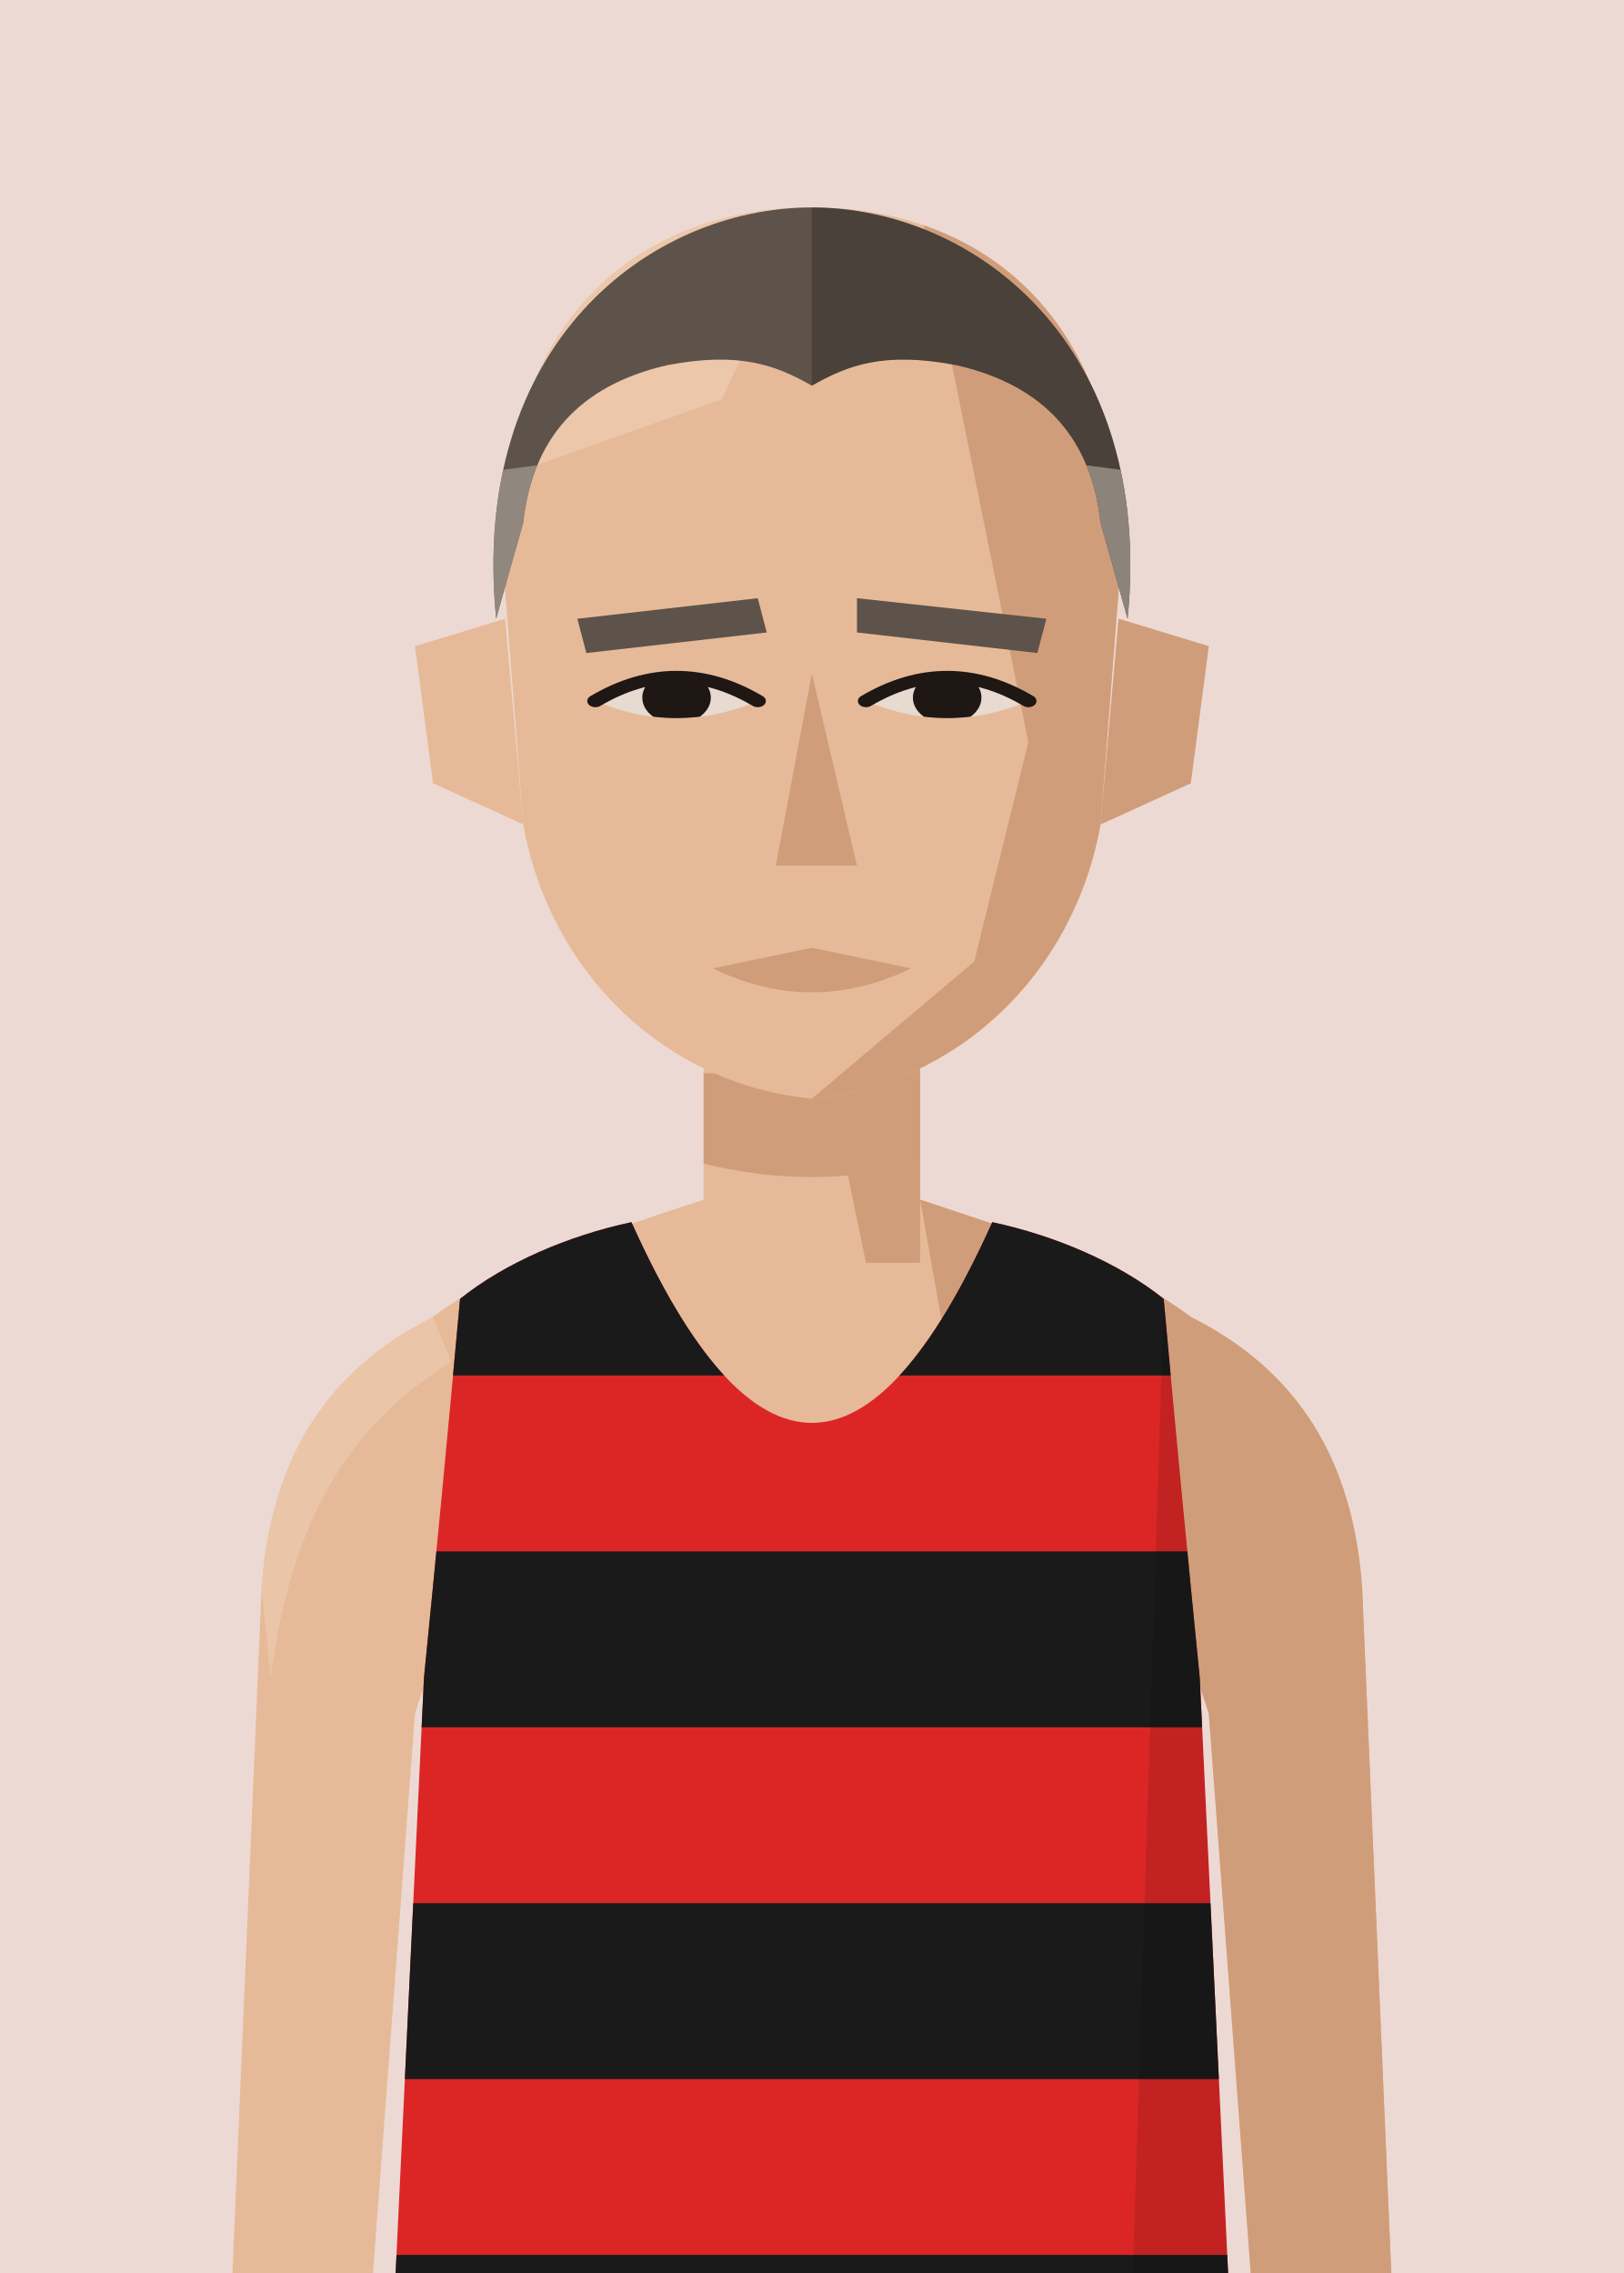
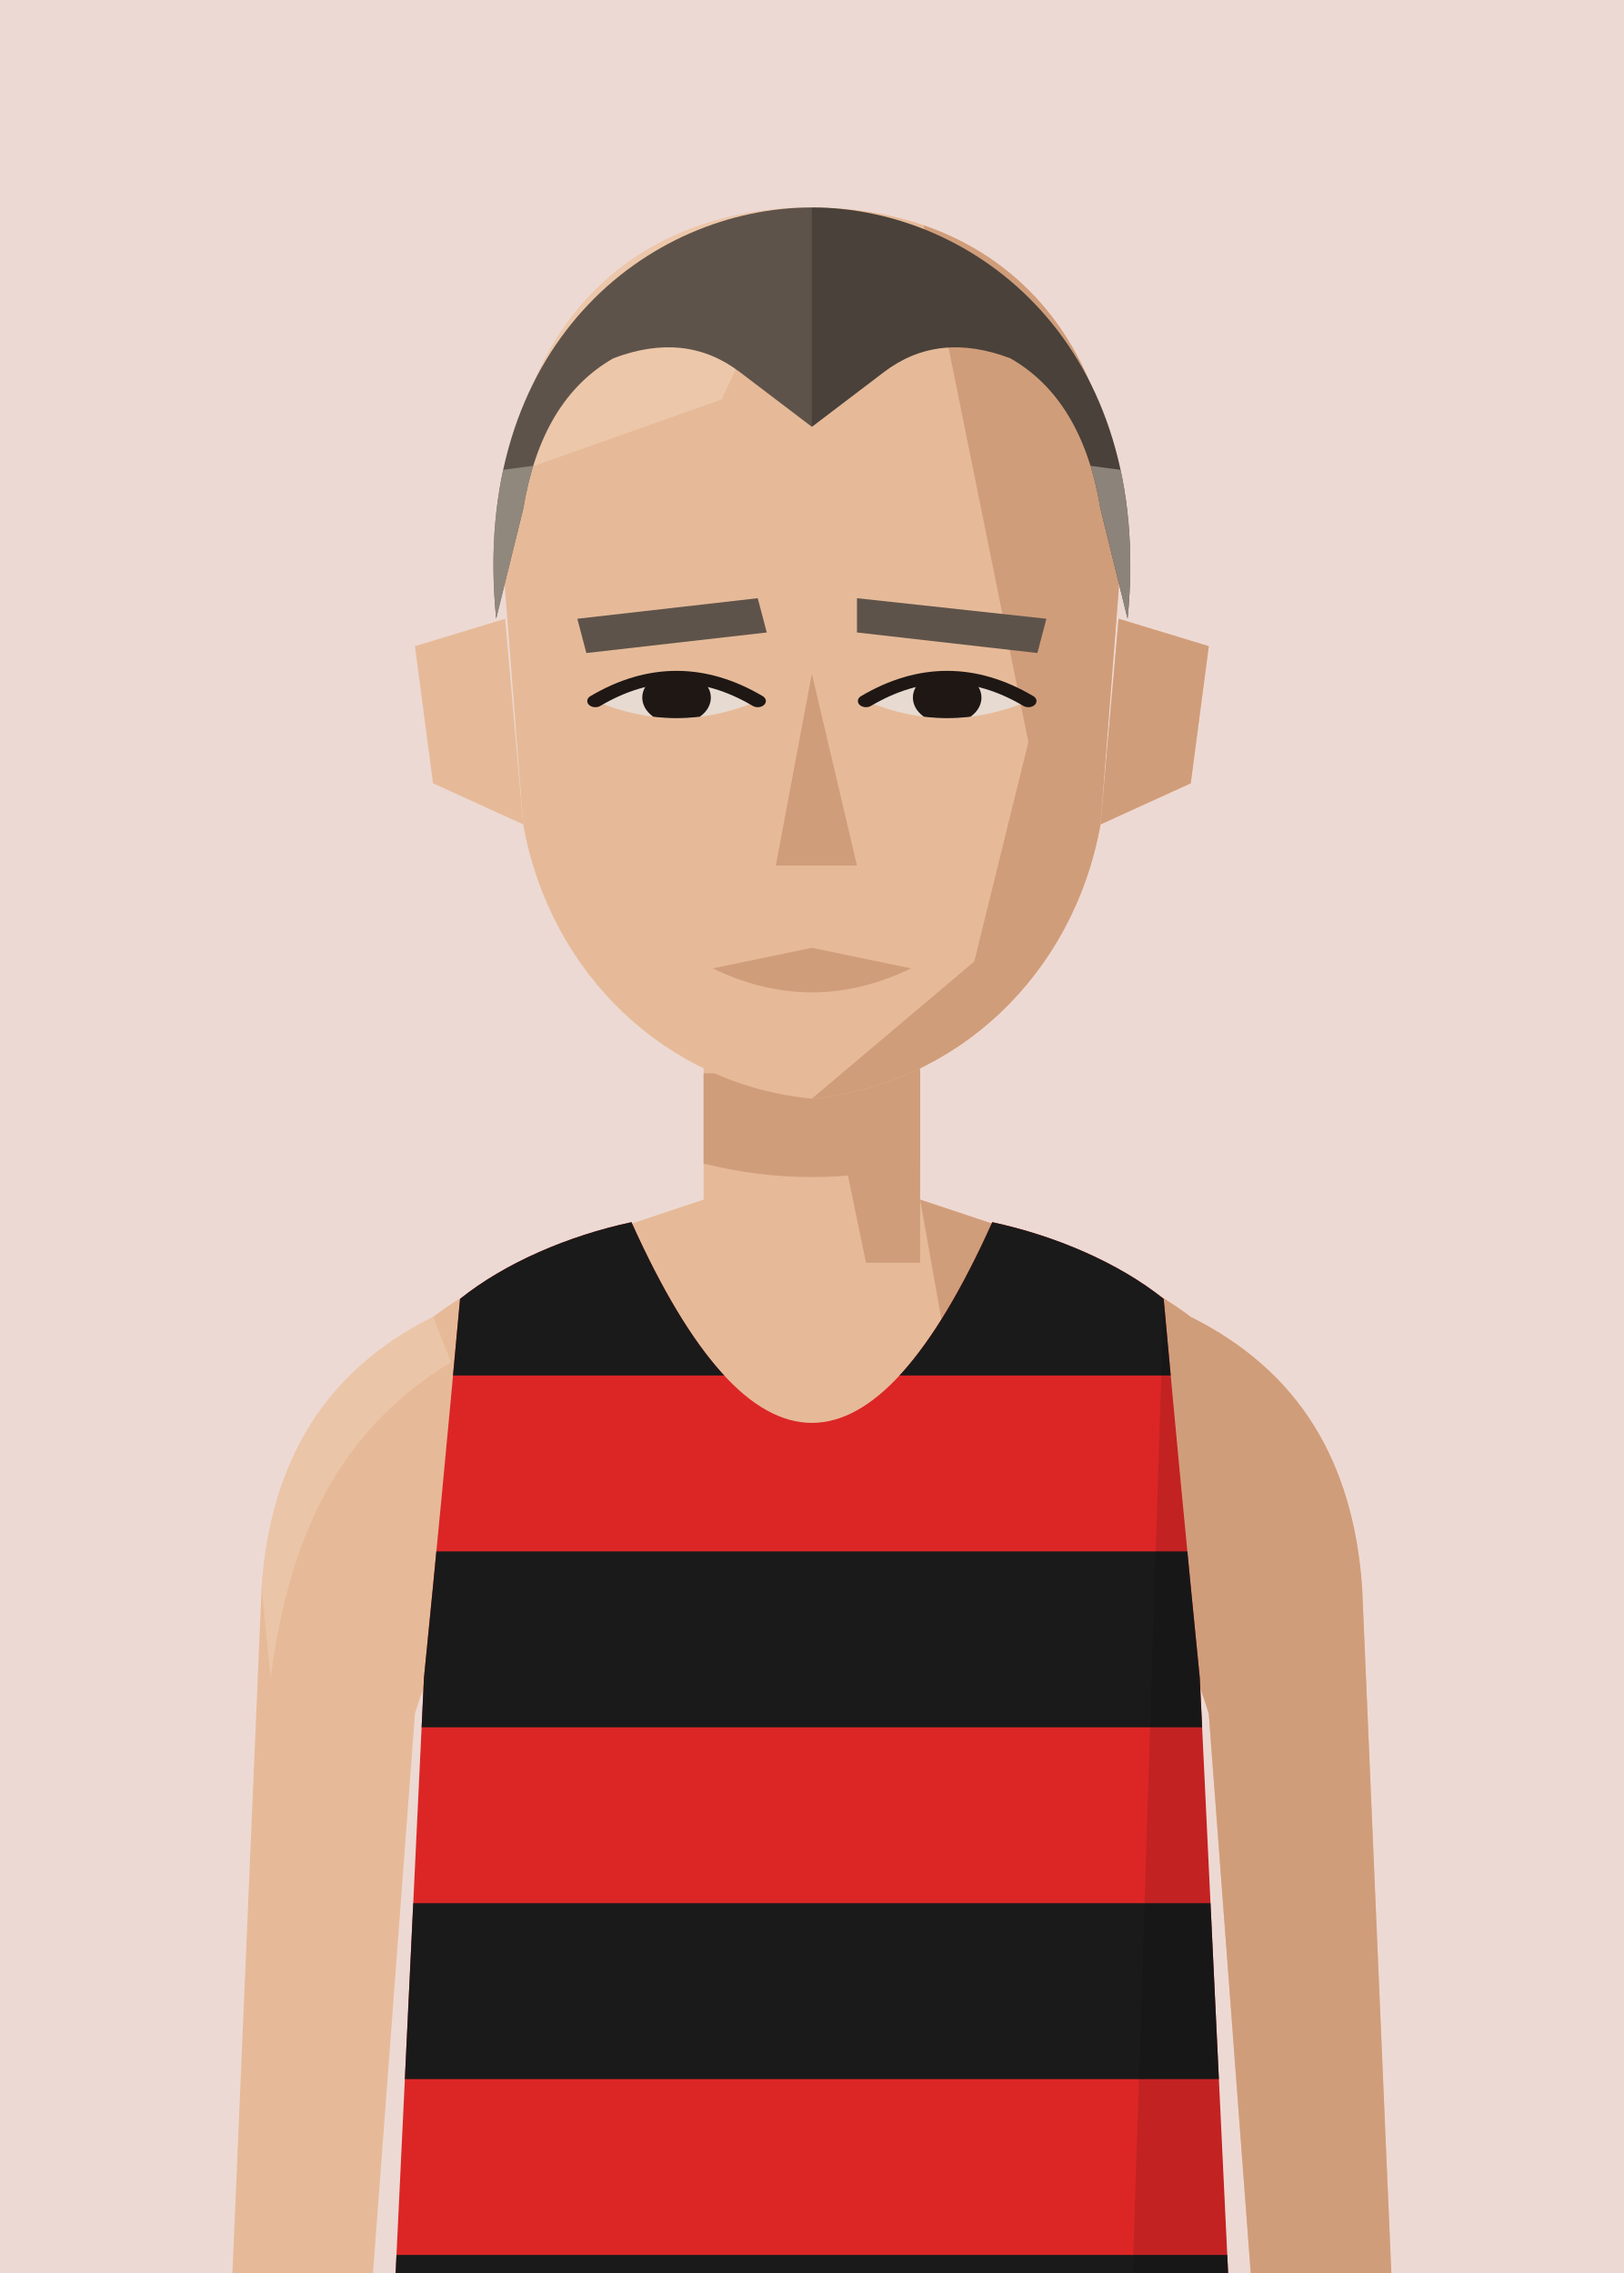
<svg xmlns="http://www.w3.org/2000/svg" viewBox="10 20 180 252">
  <defs>
    <clipPath id="vf">
      <path d="M53,330 L57,246 Q59,226 61,204 C66,200 73,197 80,195.5 Q100,240 120,195.5 C127,197 134,200 139,204 Q141,226 143,246 L147,330 Z" />
    </clipPath>
    <clipPath id="hf">
      <path d="M66,96 C64,58 80,40 100,40 C120,40 136,58 134,96 L132,130 C129,152 116,168 100,170 C84,168 71,152 68,130 Z" />
    </clipPath>
    <clipPath id="rf">
      <rect x="100" y="0" width="100" height="300" />
    </clipPath>
    <clipPath id="ef">
      <path d="M76,112 Q85,105 94,112 Q85,117 76,112 Z" />
      <path d="M106,112 Q115,105 124,112 Q115,117 106,112 Z" />
    </clipPath>
    <clipPath id="cf">
      <rect x="0" y="92" width="200" height="300" />
    </clipPath>
  </defs>
  <rect width="200" height="280" fill="#EDD9D3" />
  <g transform="translate(0,-40)">
    <rect x="88" y="171" width="24" height="37" fill="#E6BA98" />
    <path d="M88,193 C76,197 66,200 58,206 C46,212 40,222 39,236 L35,330 L50,330 L56,250 Q59,240 64,238 L136,238 Q141,240 144,250 L150,330 L165,330 L161,236 C160,222 154,212 142,206 C134,200 124,197 112,193" fill="#E6BA98" />
    <g fill="#D09D7A">
      <path d="M112,193 C124,197 134,200 142,206 C154,212 160,222 161,236 L165,330 L150,330 L144,250 Q141,240 136,238 L120,238 Z" />
      <path d="M58,206 C46,212 40,222 39,236 L40,246 C42,231 47,219 60,211 Z" fill="#EFCDB2" opacity=".6" />
      <polygon points="100,171 112,171 112,200 106,200" />
      <path d="M88,179 L112,179 L112,189 Q100,192 88,189 Z" />
    </g>
    <g transform="translate(0,83) scale(1,0.76) translate(0,-40)">
      <g fill="#E6BA98">
        <path d="M66,100 L56,104 L58,124 L68,130 Z" />
        <path d="M134,100 L144,104 L142,124 L132,130 Z" />
        <path d="M66,96 C64,58 80,40 100,40 C120,40 136,58 134,96 L132,130 C129,152 116,168 100,170 C84,168 71,152 68,130 Z" />
      </g>
      <path d="M134,100 L144,104 L142,124 L132,130 Z" fill="#D09D7A" />
      <g clip-path="url(#hf)">
        <polygon points="112,40 140,40 140,180 100,180 100,170 118,150 124,118 120,92" fill="#D09D7A" />
        <polygon points="60,40 100,40 90,68 60,82" fill="#EFCDB2" opacity=".7" />
      </g>
      <g fill="#5E534A">
        <polygon points="74,100 94,97 95,102 75,105" />
        <polygon points="105,97 126,100 125,105 105,102" />
      </g>
      <g fill="#E7DAD0">
        <path d="M76,112 Q85,105 94,112 Q85,117 76,112 Z" />
        <path d="M106,112 Q115,105 124,112 Q115,117 106,112 Z" />
      </g>
      <g clip-path="url(#ef)" fill="#1E1714">
        <circle cx="85" cy="111.5" r="3.8" />
        <circle cx="115" cy="111.5" r="3.8" />
      </g>
      <g fill="none" stroke="#1E1714" stroke-width="1.8" stroke-linecap="round">
        <path d="M76,112 Q85,105 94,112" />
        <path d="M106,112 Q115,105 124,112" />
      </g>
      <polygon points="100,108 105,136 96,136" fill="#D09D7A" />
      <path d="M89,151 L100,148 L111,151 Q100,158 89,151 Z" fill="#D09D7A" />
      <g fill="#5E534A">
-         <path d="M65,100 C62,60 82,40 100,40 C118,40 138,60 135,100 L132,86 C131,74 126,66 116,63 C108,61 104,63 100,66 C96,63 92,61 84,63 C74,66 69,74 68,86 Z" />
+         <path d="M65,100 C62,60 82,40 100,40 C118,40 138,60 135,100 L132,84 Q130,68 122,62 Q114,58 108,64 L100,72 L92,64 Q86,58 78,62 Q70,68 68,84 Z" />
        <g clip-path="url(#rf)" fill="#000" opacity=".22">
-           <path d="M65,100 C62,60 82,40 100,40 C118,40 138,60 135,100 L132,86 C131,74 126,66 116,63 C108,61 104,63 100,66 C96,63 92,61 84,63 C74,66 69,74 68,86 Z" />
+           <path d="M65,100 C62,60 82,40 100,40 C118,40 138,60 135,100 L132,84 Q130,68 122,62 Q114,58 108,64 L100,72 L92,64 Q86,58 78,62 Q70,68 68,84 Z" />
        </g>
      </g>
      <clipPath id="htf">
-         <path d="M65,100 C62,60 82,40 100,40 C118,40 138,60 135,100 L132,86 C131,74 126,66 116,63 C108,61 104,63 100,66 C96,63 92,61 84,63 C74,66 69,74 68,86 Z" />
+         <path d="M65,100 C62,60 82,40 100,40 C118,40 138,60 135,100 L132,84 Q130,68 122,62 Q114,58 108,64 L100,72 L92,64 Q86,58 78,62 Q70,68 68,84 Z" />
      </clipPath>
      <g clip-path="url(#htf)" fill="#9C948A" opacity=".8">
        <path d="M56,80 L73,77 L72,106 L56,106 Z" />
        <path d="M144,80 L127,77 L128,106 L144,106 Z" />
      </g>
    </g>
    <g clip-path="url(#vf)">
      <path d="M53,330 L57,246 Q59,226 61,204 C66,200 73,197 80,195.5 Q100,240 120,195.5 C127,197 134,200 139,204 Q141,226 143,246 L147,330 Z" fill="#dc2626" />
      <g transform="matrix(6.2857 0 0 6.5 37.14 193)">
        <rect x="0" y="0" width="20" height="3" fill="#1a1a1a" />
        <rect x="0" y="6" width="20" height="3" fill="#1a1a1a" />
        <rect x="0" y="12" width="20" height="3" fill="#1a1a1a" />
        <rect x="0" y="18" width="20" height="3" fill="#1a1a1a" />
      </g>
      <path d="M139,204 Q141,226 143,246 L147,330 L135,330 Z" fill="#000" opacity="0.12" />
    </g>
  </g>
</svg>
